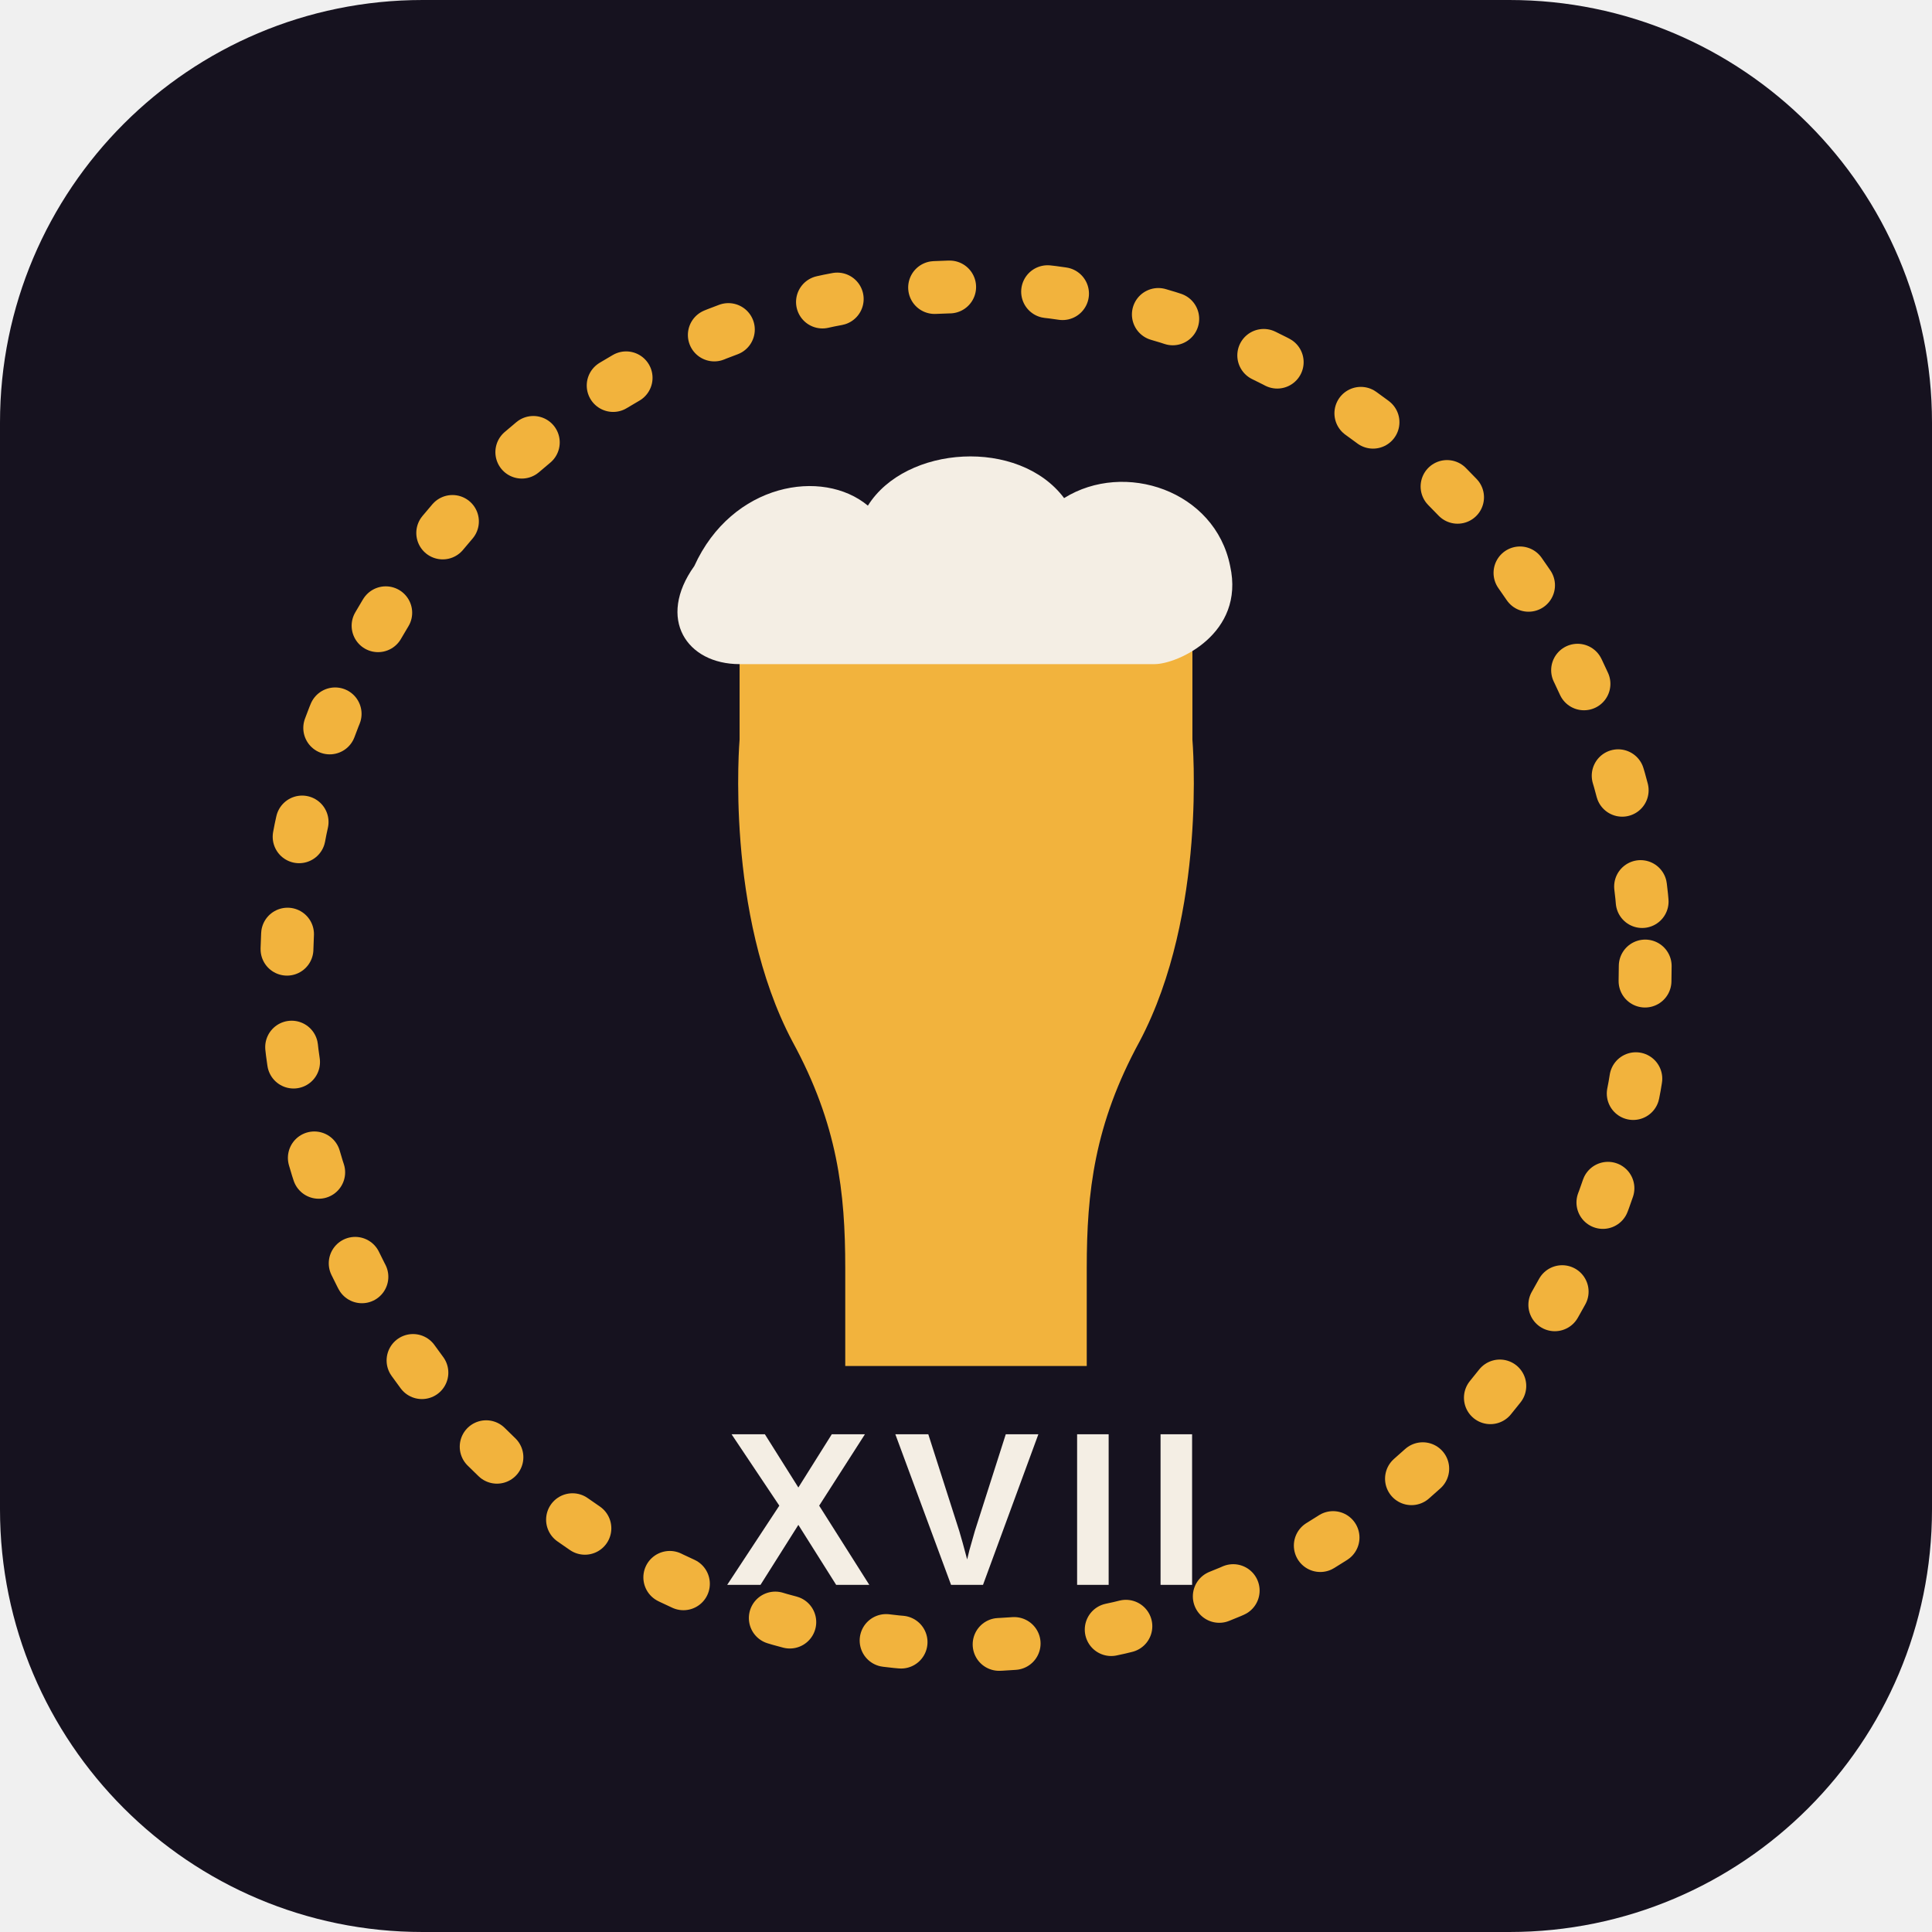
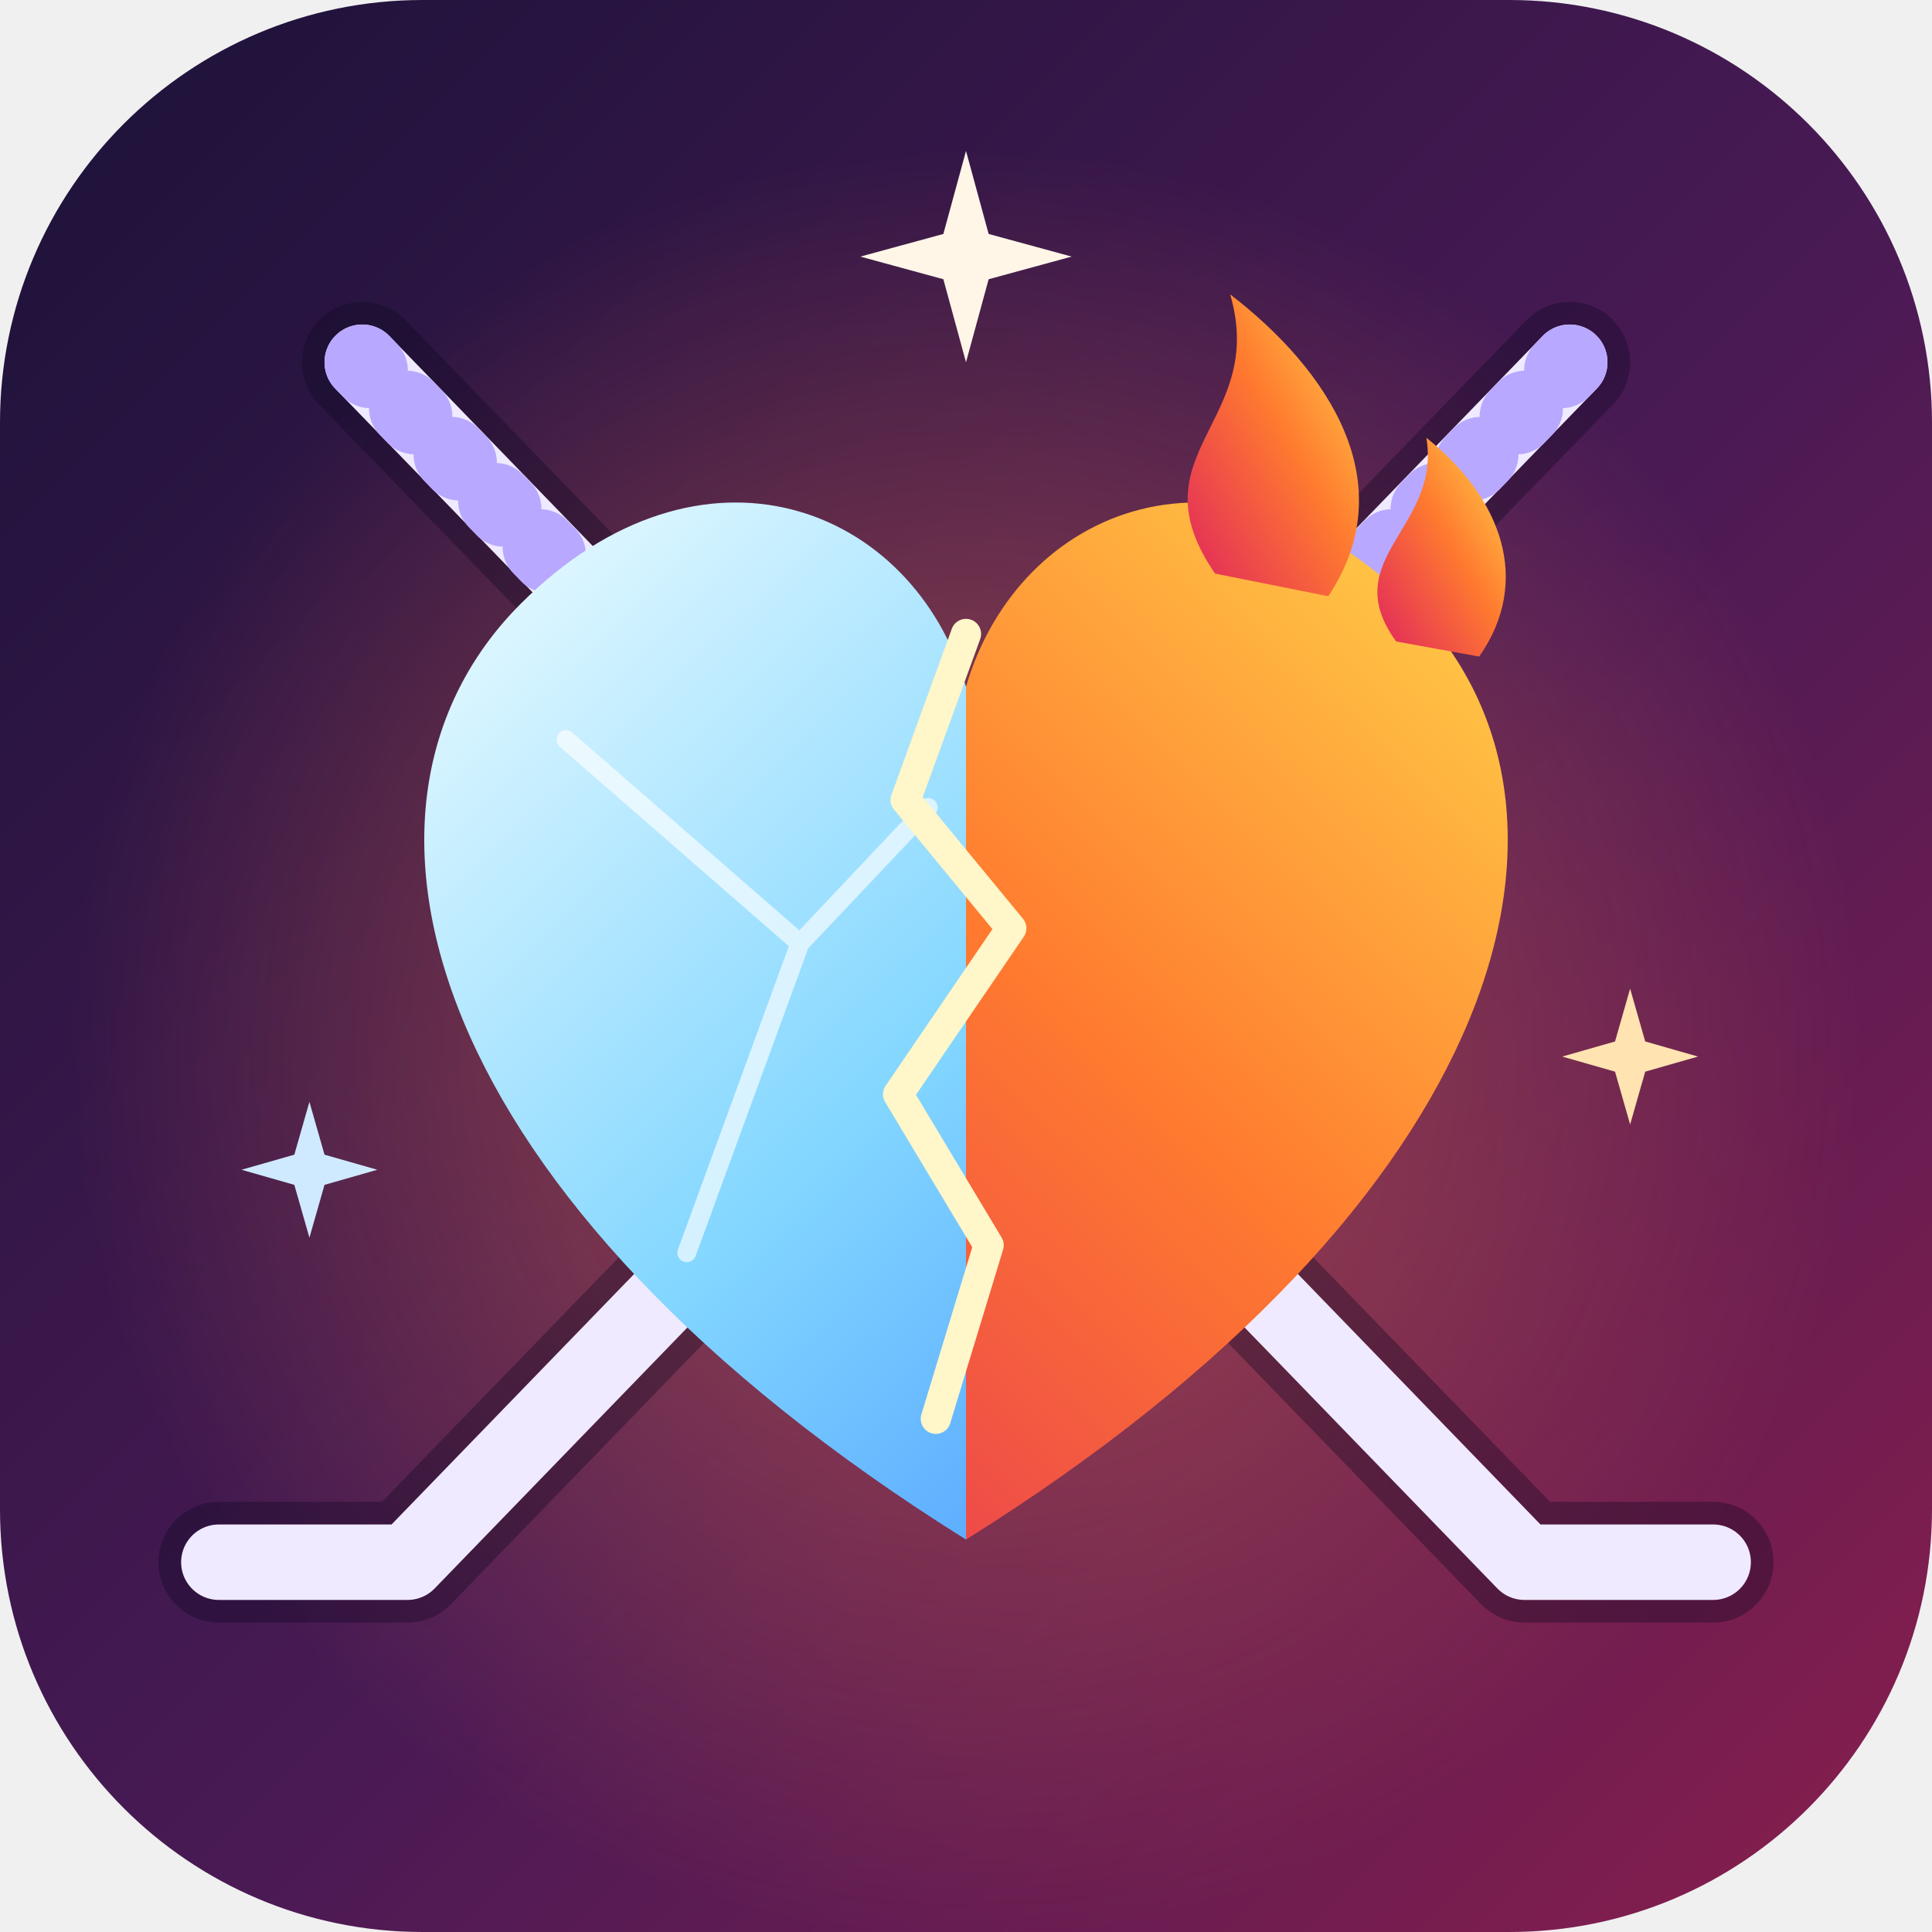
<svg xmlns="http://www.w3.org/2000/svg" viewBox="0 0 512 512">
-   <rect width="512" height="512" rx="112" fill="#16121f" />
-   <circle cx="256" cy="256" r="180" fill="none" stroke="#f2b33d" stroke-width="14" stroke-dasharray="4 26" stroke-linecap="round" />
-   <path d="M196 170h120v26c0 0 4 46-14 80c-12 22-14 40-14 60v26h-64v-26c0-20-2-38-14-60c-18-34-14-80-14-80z" fill="#f2b33d" />
-   <path d="M184 150c10-22 34-26 46-16c10-16 40-18 52-2c16-10 40-2 44 18c4 18-14 26-20 26h-110c-14 0-22-12-12-26z" fill="#f4eee4" />
-   <text x="256" y="420" text-anchor="middle" font-family="Arial Narrow, Arial, sans-serif" font-weight="700" font-size="58" fill="#f4eee4" letter-spacing="6">XVII</text>
+   <defs>
+     <linearGradient id="bg" x1="0" y1="0" x2="1" y2="1">
+       <stop offset="0" stop-color="#1a1238" />
+       <stop offset=".55" stop-color="#4a1a55" />
+       <stop offset="1" stop-color="#8a1f4d" />
+     </linearGradient>
+     <radialGradient id="glow" cx="50%" cy="54%" r="46%">
+       <stop offset="0" stop-color="#ff7a45" stop-opacity=".5" />
+       <stop offset="1" stop-color="#ff7a45" stop-opacity="0" />
+     </radialGradient>
+     <linearGradient id="ice" x1="0" y1="0" x2="1" y2="1">
+       <stop offset="0" stop-color="#f0fdff" />
+       <stop offset=".5" stop-color="#82d6ff" />
+       <stop offset="1" stop-color="#3a86ff" />
+     </linearGradient>
+     <linearGradient id="fire" x1="1" y1="0" x2="0" y2="1">
+       <stop offset="0" stop-color="#ffd54a" />
+       <stop offset=".45" stop-color="#ff7a2f" />
+       <stop offset="1" stop-color="#e0245e" />
+     </linearGradient>
+     <clipPath id="L">
+       <rect x="0" y="0" width="256" height="512" />
+     </clipPath>
+     <clipPath id="R">
+       <rect x="256" y="0" width="256" height="512" />
+     </clipPath>
+     <path id="heart" d="M256 408C112 318 84 214 138 160C186 112 242 134 256 182C270 134 326 112 374 160C428 214 400 318 256 408Z" />
+   </defs>
+   <rect width="512" height="512" rx="112" fill="url(#bg)" />
+   <rect width="512" height="512" rx="112" fill="url(#glow)" />
+   <g fill="none" stroke-linecap="round" stroke-linejoin="round">
+     <g stroke="#0d0820" stroke-opacity=".35" stroke-width="32">
+       <path d="M96 96L404 414H454" />
+       <path d="M416 96L108 414H58" />
+     </g>
+     <g stroke="#efeaff" stroke-width="20">
+       <path d="M96 96L404 414H454" />
+       <path d="M416 96L108 414H58" />
+     </g>
+     <g stroke="#b9a8ff" stroke-width="20" stroke-dasharray="3 14">
+       <path d="M96 96L150 152" />
+       <path d="M416 96L362 152" />
+     </g>
+   </g>
+   <g clip-path="url(#L)">
+     <use href="#heart" fill="url(#ice)" />
+   </g>
+   <g clip-path="url(#R)">
+     <use href="#heart" fill="url(#fire)" />
+   </g>
+   <path d="M150 196L212 250L182 332M212 250L246 214" fill="none" stroke="#ffffff" stroke-opacity=".65" stroke-width="5" stroke-linecap="round" stroke-linejoin="round" clip-path="url(#L)" />
+   <path d="M322 152C300 120 336 112 326 78C352 98 372 128 352 158Z" fill="url(#fire)" />
+   <path d="M370 170C354 148 382 140 378 116C398 132 406 154 392 174Z" fill="url(#fire)" />
+   <path d="M256 168L240 212L268 246L238 290L262 330L248 376" fill="none" stroke="#fff6c9" stroke-width="8" stroke-linecap="round" stroke-linejoin="round" />
+   <path d="M256 40L262 62L284 68L262 74L256 96L250 74L228 68L250 62Z" fill="#fff6e8" />
+   <path d="M82 292L86 306L100 310L86 314L82 328L78 314L64 310L78 306Z" fill="#cfeaff" />
+   <path d="M432 262L436 276L450 280L436 284L432 298L428 284L414 280L428 276Z" fill="#ffe3b0" />
</svg>
